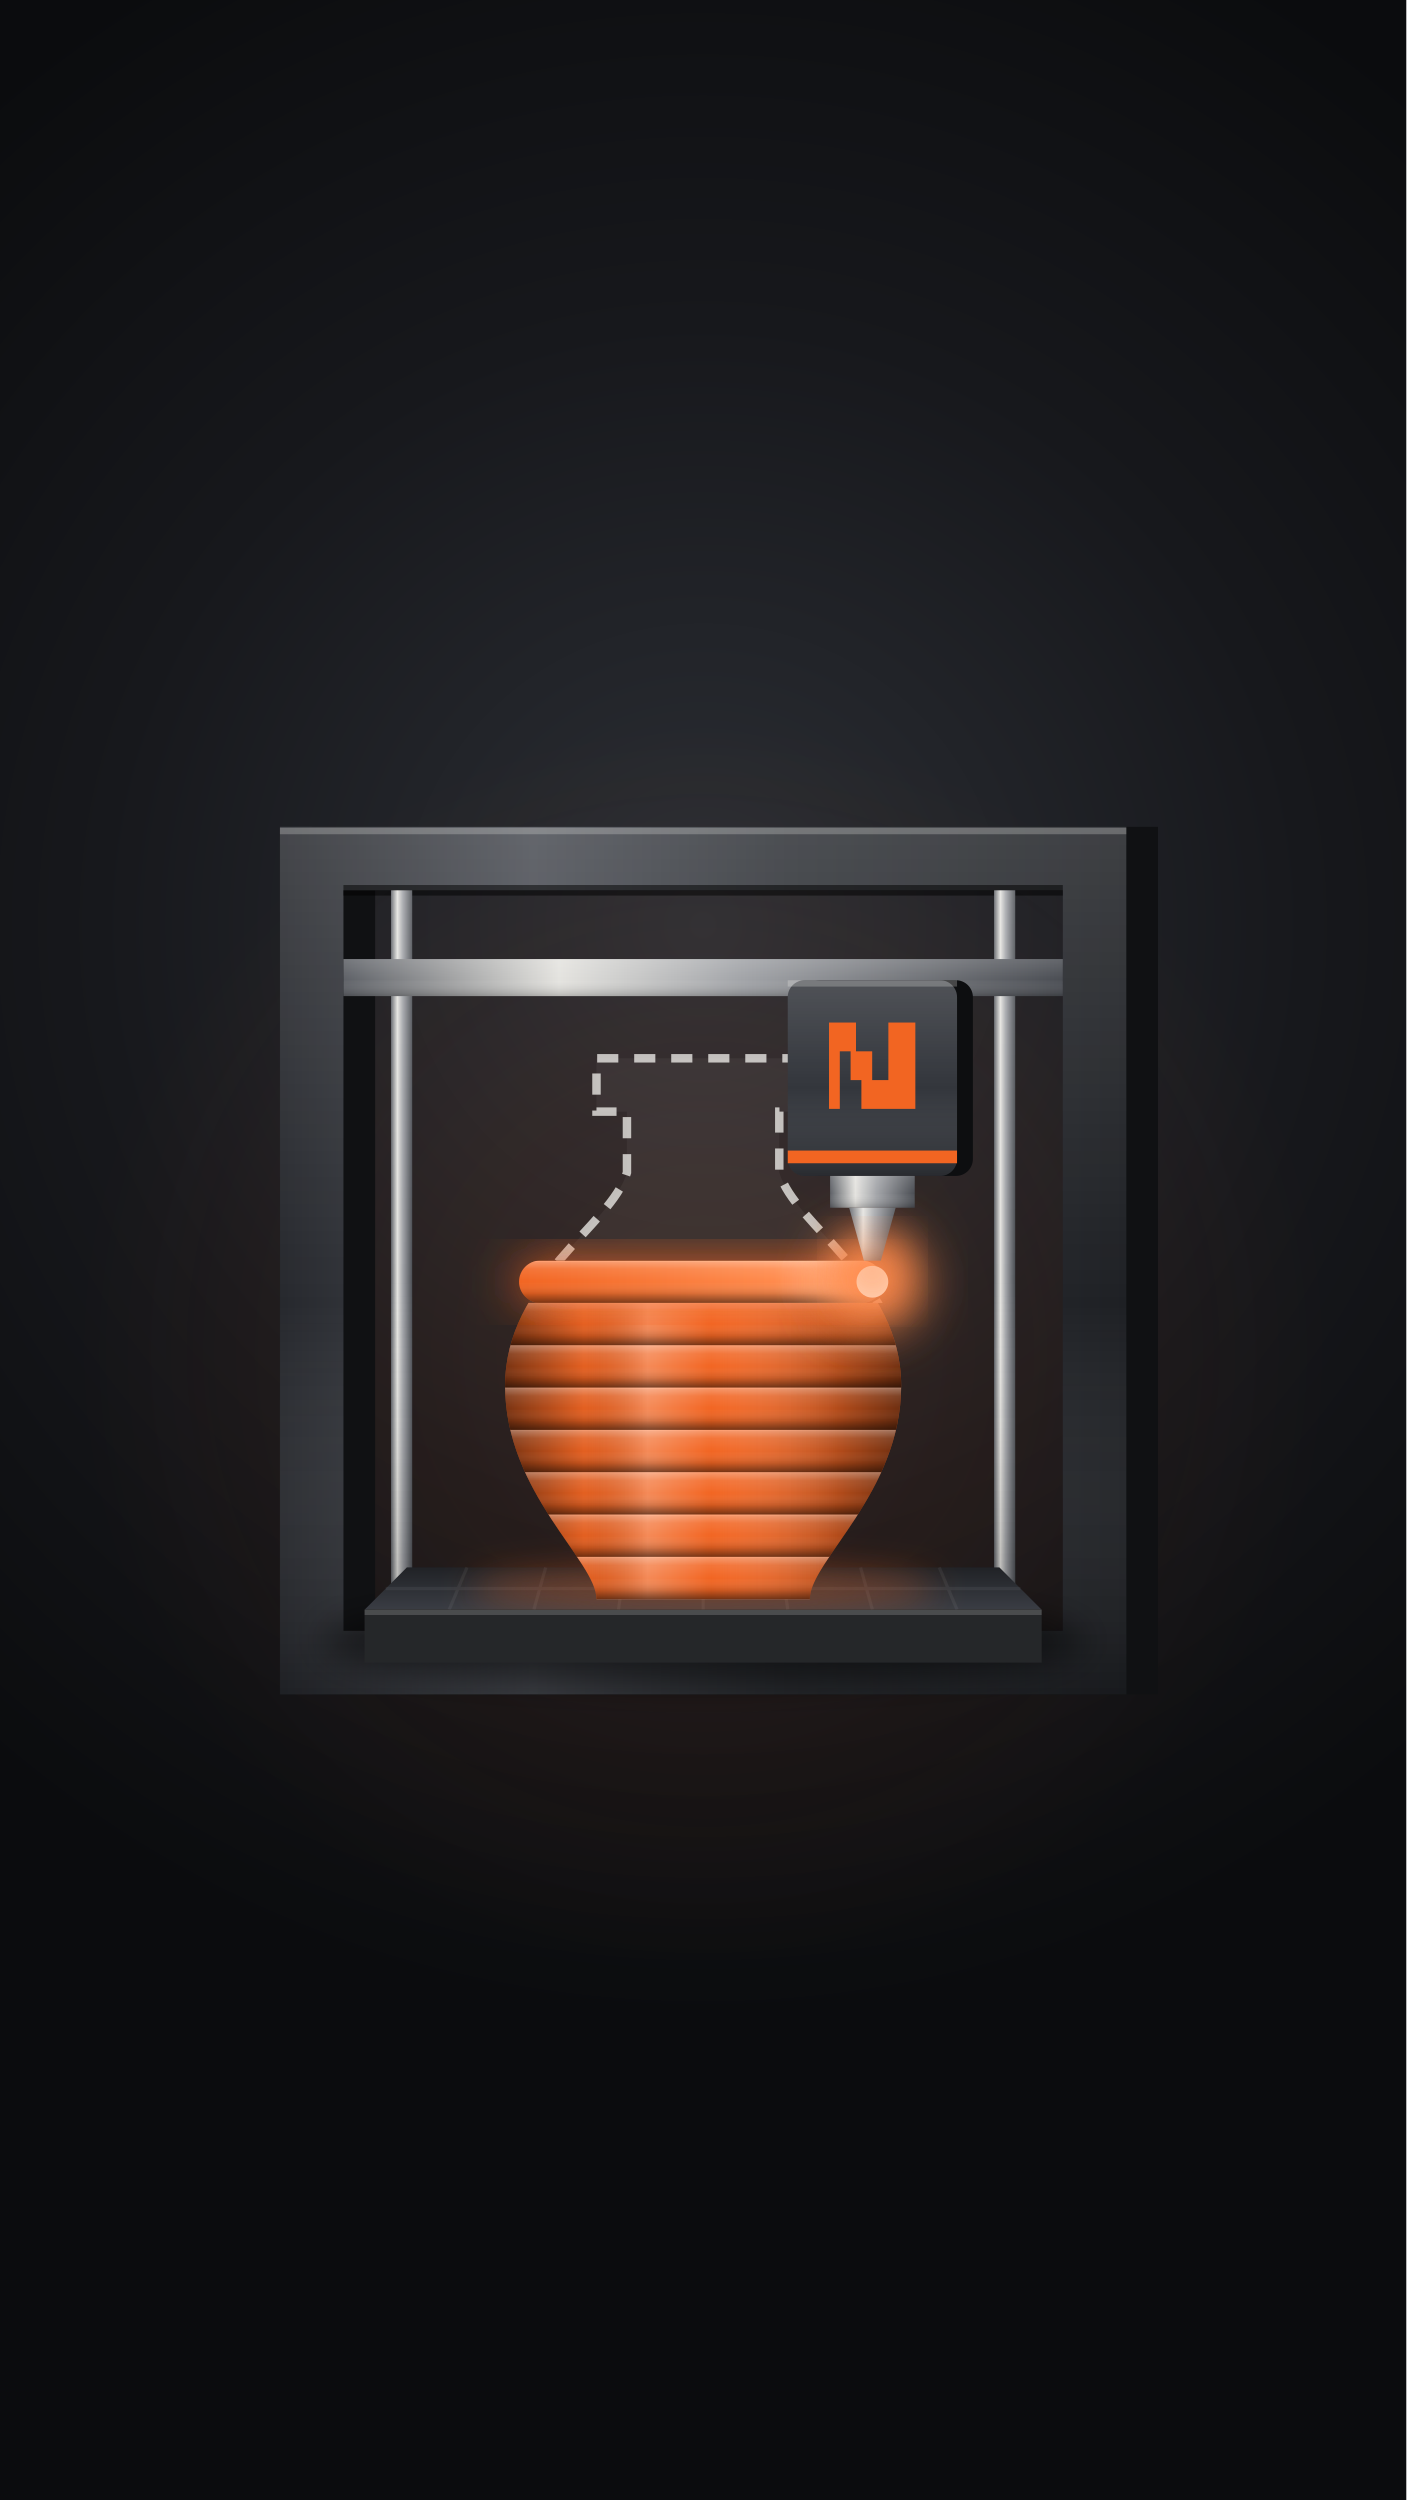
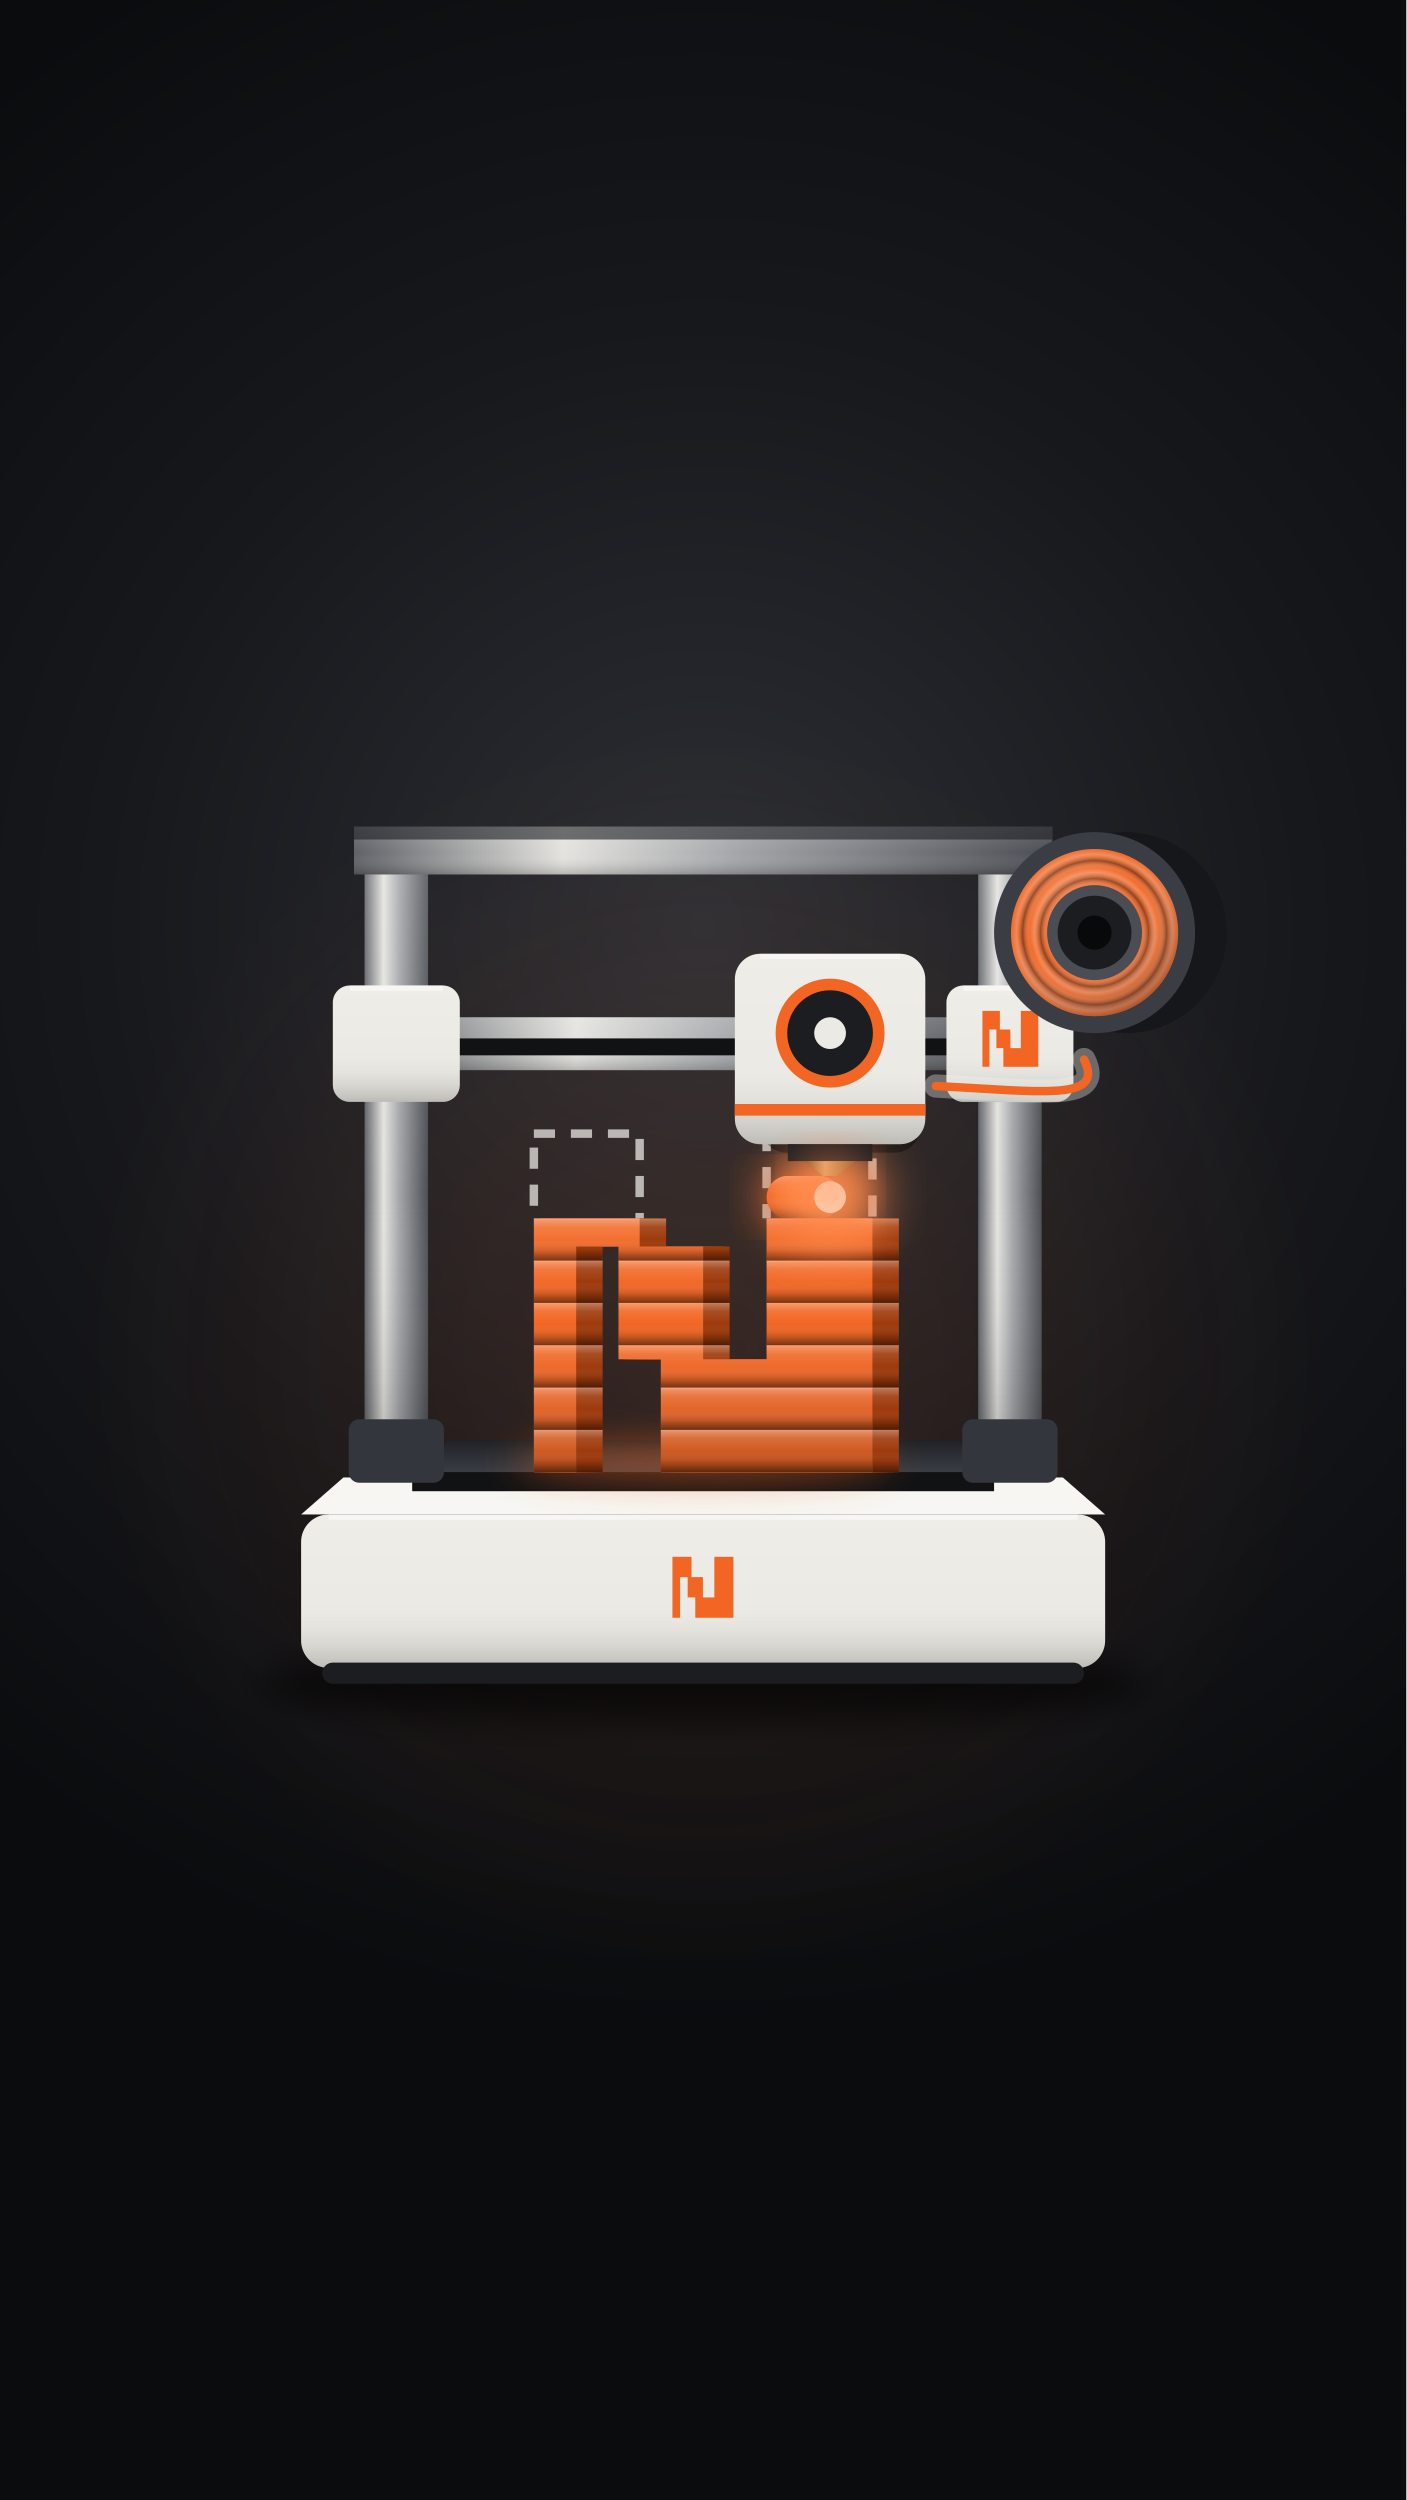
<svg xmlns="http://www.w3.org/2000/svg" viewBox="0 0 1080 1920">
  <defs>
    <radialGradient id="f-01-impressoes" cx="540" cy="710.4" r="842.4" gradientUnits="userSpaceOnUse">
      <stop offset="0" stop-color="#2C2F35" />
      <stop offset=".55" stop-color="#17181C" />
      <stop offset="1" stop-color="#0B0C0E" />
    </radialGradient>
    <radialGradient id="g-01-impressoes" cx="540" cy="1038" r="483.6" gradientUnits="userSpaceOnUse">
      <stop offset="0" stop-color="#F26522" stop-opacity=".12" />
      <stop offset="1" stop-color="#F26522" stop-opacity="0" />
    </radialGradient>
    <linearGradient id="ribg-01-impressoes" x1="0" y1="0" x2="0" y2="1">
      <stop offset="0" stop-color="#fff" stop-opacity=".34" />
      <stop offset=".2" stop-color="#fff" stop-opacity=".1" />
      <stop offset=".5" stop-color="#fff" stop-opacity="0" />
      <stop offset=".78" stop-color="#000" stop-opacity=".14" />
      <stop offset="1" stop-color="#000" stop-opacity=".5" />
    </linearGradient>
    <pattern id="rib-01-impressoes" patternUnits="userSpaceOnUse" x="-40" y="1.000" width="200" height="4">
      <rect width="200" height="4" fill="url(#ribg-01-impressoes)" />
    </pattern>
    <pattern id="ribe-01-impressoes" patternUnits="userSpaceOnUse" x="-40" y="1.287" width="200" height="4" patternTransform="skewY(30)">
      <rect width="200" height="4" fill="url(#ribg-01-impressoes)" />
    </pattern>
    <pattern id="ribd-01-impressoes" patternUnits="userSpaceOnUse" x="-40" y="0.713" width="200" height="4" patternTransform="skewY(-30)">
      <rect width="200" height="4" fill="url(#ribg-01-impressoes)" />
    </pattern>
    <linearGradient id="volr-01-impressoes" x1="0" y1="0" x2="1" y2="0">
      <stop offset="0" stop-color="#000" stop-opacity=".5" />
      <stop offset=".2" stop-color="#000" stop-opacity=".06" />
      <stop offset=".36" stop-color="#fff" stop-opacity=".24" />
      <stop offset=".52" stop-color="#fff" stop-opacity="0" />
      <stop offset=".84" stop-color="#000" stop-opacity=".26" />
      <stop offset="1" stop-color="#000" stop-opacity=".55" />
    </linearGradient>
    <linearGradient id="vole-01-impressoes" x1="0" y1="0" x2="0" y2="1">
      <stop offset="0" stop-color="#fff" stop-opacity=".14" />
      <stop offset=".55" stop-color="#fff" stop-opacity="0" />
      <stop offset="1" stop-color="#000" stop-opacity=".2" />
    </linearGradient>
    <radialGradient id="volc-01-impressoes" cx=".38" cy=".3" r=".8">
      <stop offset="0" stop-color="#fff" stop-opacity=".18" />
      <stop offset=".5" stop-color="#fff" stop-opacity="0" />
      <stop offset="1" stop-color="#000" stop-opacity=".4" />
    </radialGradient>
    <linearGradient id="metal-01-impressoes" x1="0" y1="0" x2="1" y2="0">
      <stop offset="0" stop-color="#5E6167" />
      <stop offset=".3" stop-color="#E4E3DF" />
      <stop offset=".55" stop-color="#A3A5A9" />
      <stop offset="1" stop-color="#4B4E54" />
    </linearGradient>
    <linearGradient id="metalesc-01-impressoes" x1="0" y1="0" x2="1" y2="0">
      <stop offset="0" stop-color="#26282D" />
      <stop offset=".3" stop-color="#4A4D54" />
      <stop offset=".6" stop-color="#2F3237" />
      <stop offset="1" stop-color="#1E2024" />
    </linearGradient>
+     <linearGradient id="latao-01-impressoes" x1="0" y1="0" x2="1" y2="0">
+       <stop offset="0" stop-color="#7A5226" />
+       <stop offset=".4" stop-color="#E2AE72" />
+       <stop offset="1" stop-color="#8E6230" />
+     </linearGradient>
    <linearGradient id="quente-01-impressoes" x1="0" y1="0" x2="1" y2="0">
      <stop offset="0" stop-color="#F26522" />
      <stop offset=".7" stop-color="#FF8A4C" />
      <stop offset="1" stop-color="#FFC9A6" />
    </linearGradient>
    <radialGradient id="acesa-01-impressoes">
      <stop offset="0" stop-color="#FFE6D4" stop-opacity=".55" />
      <stop offset=".6" stop-color="#FF8A4C" stop-opacity=".15" />
      <stop offset="1" stop-color="#FF8A4C" stop-opacity="0" />
    </radialGradient>
    <linearGradient id="tampo-01-impressoes" x1="0" y1="0" x2="0" y2="1">
      <stop offset="0" stop-color="#202226" />
      <stop offset="1" stop-color="#3A3D44" />
    </linearGradient>
    <filter id="brilho-01-impressoes" x="-50%" y="-50%" width="200%" height="200%">
      <feGaussianBlur stdDeviation="2.4" />
    </filter>
    <filter id="sombra-01-impressoes" x="-30%" y="-200%" width="160%" height="500%">
      <feGaussianBlur stdDeviation="1.6" />
    </filter>
  </defs>
  <rect width="1080" height="1920" fill="url(#f-01-impressoes)" />
  <circle cx="540" cy="960" r="540" fill="url(#g-01-impressoes)" />
  <g transform="translate(150 570) scale(8.125)">
-     <path d="M8 8H88V90H8Z M14 14V84H82V14Z" fill-rule="evenodd" fill="#101113" transform="translate(3 0)" />
-     <path d="M8 8H88V90H8Z M14 14V84H82V14Z" fill-rule="evenodd" fill="url(#metalesc-01-impressoes)" />
-     <path d="M8 8H88V90H8Z M14 14V84H82V14Z" fill-rule="evenodd" fill="url(#vole-01-impressoes)" />
-     <path d="M14 14H82" stroke="#000" stroke-opacity=".5" stroke-width="1" />
-     <path d="M8 8.4H88" stroke="#F3F2EE" stroke-opacity=".25" stroke-width=".6" />
-     <path d="M18.5 14H20.5V81H18.5Z" fill="url(#metal-01-impressoes)" />
-     <path d="M18.5 14H20.5V81H18.5Z" fill="url(#vole-01-impressoes)" />
-     <path d="M75.5 14H77.5V81H75.5Z" fill="url(#metal-01-impressoes)" />
-     <path d="M75.5 14H77.5V81H75.5Z" fill="url(#vole-01-impressoes)" />
-     <ellipse cx="48" cy="85" rx="36" ry="4" fill="#000" opacity=".55" filter="url(#sombra-01-impressoes)" />
-     <path d="M20 78H76L80 82H16Z" fill="url(#tampo-01-impressoes)" />
-     <path d="M25.68 78L24 82 M33.12 78L32 82 M40.56 78L40 82 M48 78L48 82 M55.44 78L56 82 M62.88 78L64 82 M70.32 78L72 82 M18 80H78" stroke="#F3F2EE" stroke-opacity=".06" stroke-width=".3" fill="none" />
-     <ellipse cx="48" cy="80" rx="22" ry="2.2" fill="#F26522" opacity=".35" filter="url(#sombra-01-impressoes)" />
-     <rect x="16" y="82" width="64" height="5" fill="#252729" />
-     <rect x="16" y="82" width="64" height=".5" fill="#F3F2EE" opacity=".18" />
+     <ellipse cx="48" cy="89" rx="42" ry="3.6" fill="#000" opacity=".6" filter="url(#sombra-01-impressoes)" />
+     <path d="M14 69.5H82L86 73H10Z" fill="#F7F6F2" />
+     <rect x="10" y="73" width="76" height="14.5" rx="2.6" fill="#ECEAE4" />
+     <rect x="10" y="73" width="76" height="14.5" rx="2.6" fill="url(#vole-01-impressoes)" />
+     <rect x="12.6" y="73" width="70.8" height=".5" fill="#fff" opacity=".5" />
+     <rect x="12" y="87" width="72" height="2" rx="1" fill="#1B1D21" />
+     <path d="M45.1 77H46.9V78.92H47.98V80.84H49.06V77H50.86V82.76H47.26V80.84H46.54V78.92H45.82V82.76H45.1Z" fill="#F26522" />
+     <path d="M24 66H72L75.5 69H20.5Z" fill="url(#tampo-01-impressoes)" />
+     <rect x="20.5" y="69" width="55" height="1.8" fill="#111214" />
+     <ellipse cx="48" cy="68" rx="18" ry="2" fill="#F26522" opacity=".45" filter="url(#sombra-01-impressoes)" />
+     <path d="M16 12H22V68H16Z" fill="url(#metal-01-impressoes)" />
+     <path d="M16 12H22V68H16Z" fill="url(#vole-01-impressoes)" />
+     <path d="M74 12H80V68H74Z" fill="url(#metal-01-impressoes)" />
+     <path d="M74 12H80V68H74Z" fill="url(#vole-01-impressoes)" />
+     <rect x="14.5" y="64" width="9" height="6" rx="1" fill="#33363C" />
+     <rect x="72.5" y="64" width="9" height="6" rx="1" fill="#33363C" />
+     <path d="M15 8H81V12.5H15Z" fill="url(#metal-01-impressoes)" />
+     <path d="M15 8H81V12.5H15Z" fill="url(#vole-01-impressoes)" />
+     <rect x="15" y="8" width="66" height="1.2" fill="#1B1D21" opacity=".6" />
    <clipPath id="vb-01-impressoes">
-       <rect x="0" y="53" width="96" height="40" />
+       <rect x="0" y="45" width="96" height="24" />
    </clipPath>
    <clipPath id="vc-01-impressoes">
-       <rect x="0" y="0" width="96" height="53" />
+       <rect x="0" y="0" width="96" height="45" />
    </clipPath>
    <g clip-path="url(#vb-01-impressoes)">
-       <path d="M37.92 81H58.08C58.08 77.4 66.72 70.92 66.72 60.84C66.72 50.76 56.64 45.72 55.2 40.68V34.92H58.08V29.88H37.92V34.92H40.8V40.68C39.36 45.72 29.28 50.76 29.28 60.84C29.28 70.92 37.92 77.4 37.92 81Z" fill="#F26522" />
-       <path d="M37.92 81H58.08C58.08 77.4 66.72 70.92 66.72 60.84C66.72 50.76 56.64 45.72 55.2 40.68V34.92H58.08V29.88H37.92V34.92H40.8V40.68C39.36 45.72 29.28 50.76 29.28 60.84C29.28 70.92 37.92 77.4 37.92 81Z" fill="url(#volr-01-impressoes)" />
-       <path d="M37.92 81H58.08C58.08 77.4 66.72 70.92 66.72 60.84C66.72 50.76 56.64 45.72 55.2 40.68V34.92H58.08V29.88H37.92V34.92H40.8V40.68C39.36 45.72 29.28 50.76 29.28 60.84C29.28 70.92 37.92 77.4 37.92 81Z" fill="url(#rib-01-impressoes)" />
+       <g>
+         <path d="M32 37H42V47.67H48V58.33H54V37H64V69H44V58.33H40V47.67H36V69H32Z" fill="#9E3A0C" transform="translate(2.5 0)" />
+         <path d="M32 37H42V47.67H48V58.33H54V37H64V69H44V58.33H40V47.67H36V69H32Z" fill="#9E3A0C" transform="translate(2 0)" />
+         <path d="M32 37H42V47.67H48V58.33H54V37H64V69H44V58.33H40V47.67H36V69H32Z" fill="#9E3A0C" transform="translate(1.5 0)" />
+         <path d="M32 37H42V47.67H48V58.33H54V37H64V69H44V58.33H40V47.67H36V69H32Z" fill="#9E3A0C" transform="translate(1 0)" />
+         <path d="M32 37H42V47.67H48V58.33H54V37H64V69H44V58.33H40V47.67H36V69H32Z" fill="#9E3A0C" transform="translate(0.5 0)" />
+       </g>
+       <mask id="m0-01-impressoes" maskUnits="userSpaceOnUse" x="-20" y="-20" width="136" height="136">
+         <path d="M32 37H42V47.67H48V58.33H54V37H64V69H44V58.33H40V47.67H36V69H32Z" fill="#fff" transform="translate(2.5 0)" />
+         <path d="M32 37H42V47.67H48V58.33H54V37H64V69H44V58.33H40V47.67H36V69H32Z" fill="#fff" transform="translate(2 0)" />
+         <path d="M32 37H42V47.67H48V58.33H54V37H64V69H44V58.33H40V47.67H36V69H32Z" fill="#fff" transform="translate(1.5 0)" />
+         <path d="M32 37H42V47.67H48V58.33H54V37H64V69H44V58.33H40V47.67H36V69H32Z" fill="#fff" transform="translate(1 0)" />
+         <path d="M32 37H42V47.67H48V58.33H54V37H64V69H44V58.33H40V47.67H36V69H32Z" fill="#fff" transform="translate(0.5 0)" />
+       </mask>
+       <rect x="-20" y="-20" width="136" height="136" fill="url(#rib-01-impressoes)" mask="url(#m0-01-impressoes)" />
+       <path d="M32 37H42V47.67H48V58.33H54V37H64V69H44V58.33H40V47.67H36V69H32Z" fill="#F26522" />
+       <path d="M32 37H42V47.67H48V58.33H54V37H64V69H44V58.33H40V47.67H36V69H32Z" fill="url(#vole-01-impressoes)" />
+       <path d="M32 37H42V47.67H48V58.33H54V37H64V69H44V58.33H40V47.67H36V69H32Z" fill="url(#rib-01-impressoes)" />
    </g>
-     <path d="M37.92 81H58.08C58.08 77.4 66.72 70.92 66.72 60.84C66.72 50.76 56.64 45.72 55.2 40.68V34.92H58.08V29.88H37.92V34.92H40.8V40.68C39.36 45.72 29.28 50.76 29.28 60.84C29.28 70.92 37.92 77.4 37.92 81Z" clip-path="url(#vc-01-impressoes)" fill="#F3F2EE" opacity=".05" />
-     <path d="M37.92 81H58.08C58.08 77.4 66.72 70.92 66.72 60.84C66.72 50.76 56.64 45.72 55.2 40.68V34.92H58.08V29.88H37.92V34.92H40.8V40.68C39.36 45.72 29.28 50.76 29.28 60.84C29.28 70.92 37.92 77.4 37.92 81Z" clip-path="url(#vc-01-impressoes)" fill="none" stroke="#F3F2EE" stroke-width=".8" stroke-dasharray="2 1.5" opacity=".75" />
-     <rect x="30.6" y="49" width="34.4" height="4" rx="2" fill="#F26522" filter="url(#brilho-01-impressoes)" opacity=".9" />
-     <rect x="30.6" y="49" width="34.4" height="4" rx="2" fill="url(#quente-01-impressoes)" />
-     <rect x="30.6" y="49" width="34.4" height="4" rx="2" fill="url(#rib-01-impressoes)" />
-     <circle cx="64" cy="51" r="4.5" fill="#FF8A4C" filter="url(#brilho-01-impressoes)" />
-     <circle cx="64" cy="51" r="1.5" fill="#FFE2CC" />
-     <path d="M14 20.5H82V24H14Z" fill="url(#metal-01-impressoes)" />
-     <path d="M14 20.5H82V24H14Z" fill="url(#vole-01-impressoes)" />
-     <rect x="57.5" y="22.5" width="16" height="18.5" rx="1.6" fill="#0D0E10" />
-     <rect x="56" y="22.5" width="16" height="18.5" rx="1.6" fill="#33363C" />
-     <rect x="56" y="22.5" width="16" height="18.5" rx="1.6" fill="url(#vole-01-impressoes)" />
-     <rect x="56" y="22.5" width="16" height=".6" fill="#F3F2EE" opacity=".25" />
-     <path d="M59.9 26.5H62.45V29.22H63.98V31.94H65.51V26.5H68.06V34.66H62.96V31.94H61.94V29.22H60.92V34.66H59.9Z" fill="#F26522" />
-     <rect x="56" y="38.6" width="16" height="1.2" fill="#F26522" />
-     <path d="M60 41H68V44H60Z" fill="url(#metal-01-impressoes)" />
-     <path d="M60 41H68V44H60Z" fill="url(#vole-01-impressoes)" />
-     <path d="M61.8 44H66.2L64.8 49H63.2Z" fill="url(#metal-01-impressoes)" />
-     <path d="M61.8 44H66.2L64.8 49H63.2Z" fill="url(#vole-01-impressoes)" />
-     <circle cx="64" cy="50" r="2.6" fill="#FF8A4C" filter="url(#brilho-01-impressoes)" />
+     <path d="M32 37H42V47.67H48V58.33H54V37H64V69H44V58.33H40V47.67H36V69H32Z" clip-path="url(#vc-01-impressoes)" fill="none" stroke="#F3F2EE" stroke-width=".8" stroke-dasharray="2 1.5" opacity=".7" />
+     <rect x="54" y="41" width="7" height="4" rx="2" fill="#F26522" filter="url(#brilho-01-impressoes)" opacity=".9" />
+     <rect x="54" y="41" width="7" height="4" rx="2" fill="url(#quente-01-impressoes)" />
+     <rect x="54" y="41" width="7" height="4" rx="2" fill="url(#rib-01-impressoes)" />
+     <circle cx="60" cy="43" r="4.5" fill="#FF8A4C" filter="url(#brilho-01-impressoes)" />
+     <circle cx="60" cy="43" r="1.5" fill="#FFE2CC" />
+     <path d="M18 26H78V31H18Z" fill="url(#metal-01-impressoes)" />
+     <path d="M18 26H78V31H18Z" fill="url(#vole-01-impressoes)" />
+     <rect x="22" y="28" width="52" height="1.6" fill="#111214" />
+     <rect x="13" y="23" width="12" height="11" rx="1.6" fill="#ECEAE4" />
+     <rect x="13" y="23" width="12" height="11" rx="1.6" fill="url(#vole-01-impressoes)" />
+     <rect x="14.6" y="23" width="8.8" height=".5" fill="#fff" opacity=".5" />
+     <rect x="71" y="23" width="12" height="11" rx="1.6" fill="#ECEAE4" />
+     <rect x="71" y="23" width="12" height="11" rx="1.6" fill="url(#vole-01-impressoes)" />
+     <rect x="72.6" y="23" width="8.8" height=".5" fill="#fff" opacity=".5" />
+     <path d="M74.4 25.4H76.05V27.16H77.04V28.92H78.03V25.4H79.68V30.68H76.38V28.92H75.72V27.16H75.06V30.68H74.4Z" fill="#F26522" />
+     <path d="M84 30C86 34 80 33 70 32.5" fill="none" stroke="#F4F3EF" stroke-opacity=".35" stroke-width="2.2" stroke-linecap="round" />
+     <path d="M84 30C86 34 80 33 70 32.5" fill="none" stroke="#F26522" stroke-width=".8" stroke-linecap="round" />
+     <radialGradient id="fp-01-impressoes" cx="85" cy="18" r="1.7" gradientUnits="userSpaceOnUse" spreadMethod="repeat">
+       <stop offset="0" stop-color="#000" stop-opacity=".38" />
+       <stop offset=".35" stop-color="#fff" stop-opacity=".22" />
+       <stop offset=".6" stop-color="#fff" stop-opacity=".04" />
+       <stop offset="1" stop-color="#000" stop-opacity=".38" />
+     </radialGradient>
+     <circle cx="88" cy="18" r="9.5" fill="#16171A" />
+     <circle cx="85" cy="18" r="9.5" fill="#3A3D43" />
+     <circle cx="85" cy="18" r="7.9" fill="#F26522" />
+     <circle cx="85" cy="18" r="7.9" fill="url(#fp-01-impressoes)" />
+     <circle cx="85" cy="18" r="7.9" fill="url(#volc-01-impressoes)" />
+     <circle cx="85" cy="18" r="3.99" fill="#1B1D21" />
+     <circle cx="85" cy="18" r="3.99" fill="none" stroke="#4A4D54" stroke-width="1" />
+     <circle cx="85" cy="18" r="1.615" fill="#08090A" />
+     <rect x="52.5" y="20" width="15" height="18" rx="2.4" fill="#000" opacity=".35" transform="translate(1 .8)" />
+     <rect x="51" y="20" width="18" height="18" rx="2.4" fill="#ECEAE4" />
+     <rect x="51" y="20" width="18" height="18" rx="2.4" fill="url(#vole-01-impressoes)" />
+     <rect x="53.4" y="20" width="13.2" height=".5" fill="#fff" opacity=".5" />
+     <circle cx="60" cy="27.5" r="4.6" fill="#1B1D21" />
+     <circle cx="60" cy="27.5" r="4.6" fill="none" stroke="#F26522" stroke-width="1.1" />
+     <circle cx="60" cy="27.5" r="1.5" fill="#ECEAE4" />
+     <rect x="51" y="34.2" width="18" height="1.1" fill="#F26522" />
+     <rect x="56" y="38" width="8" height="1.6" fill="#1B1D21" />
+     <path d="M57.6 39.6H62.4L60.7 41H59.3Z" fill="url(#latao-01-impressoes)" />
+     <circle cx="60" cy="42" r="2.6" fill="#FF8A4C" filter="url(#brilho-01-impressoes)" />
  </g>
</svg>
